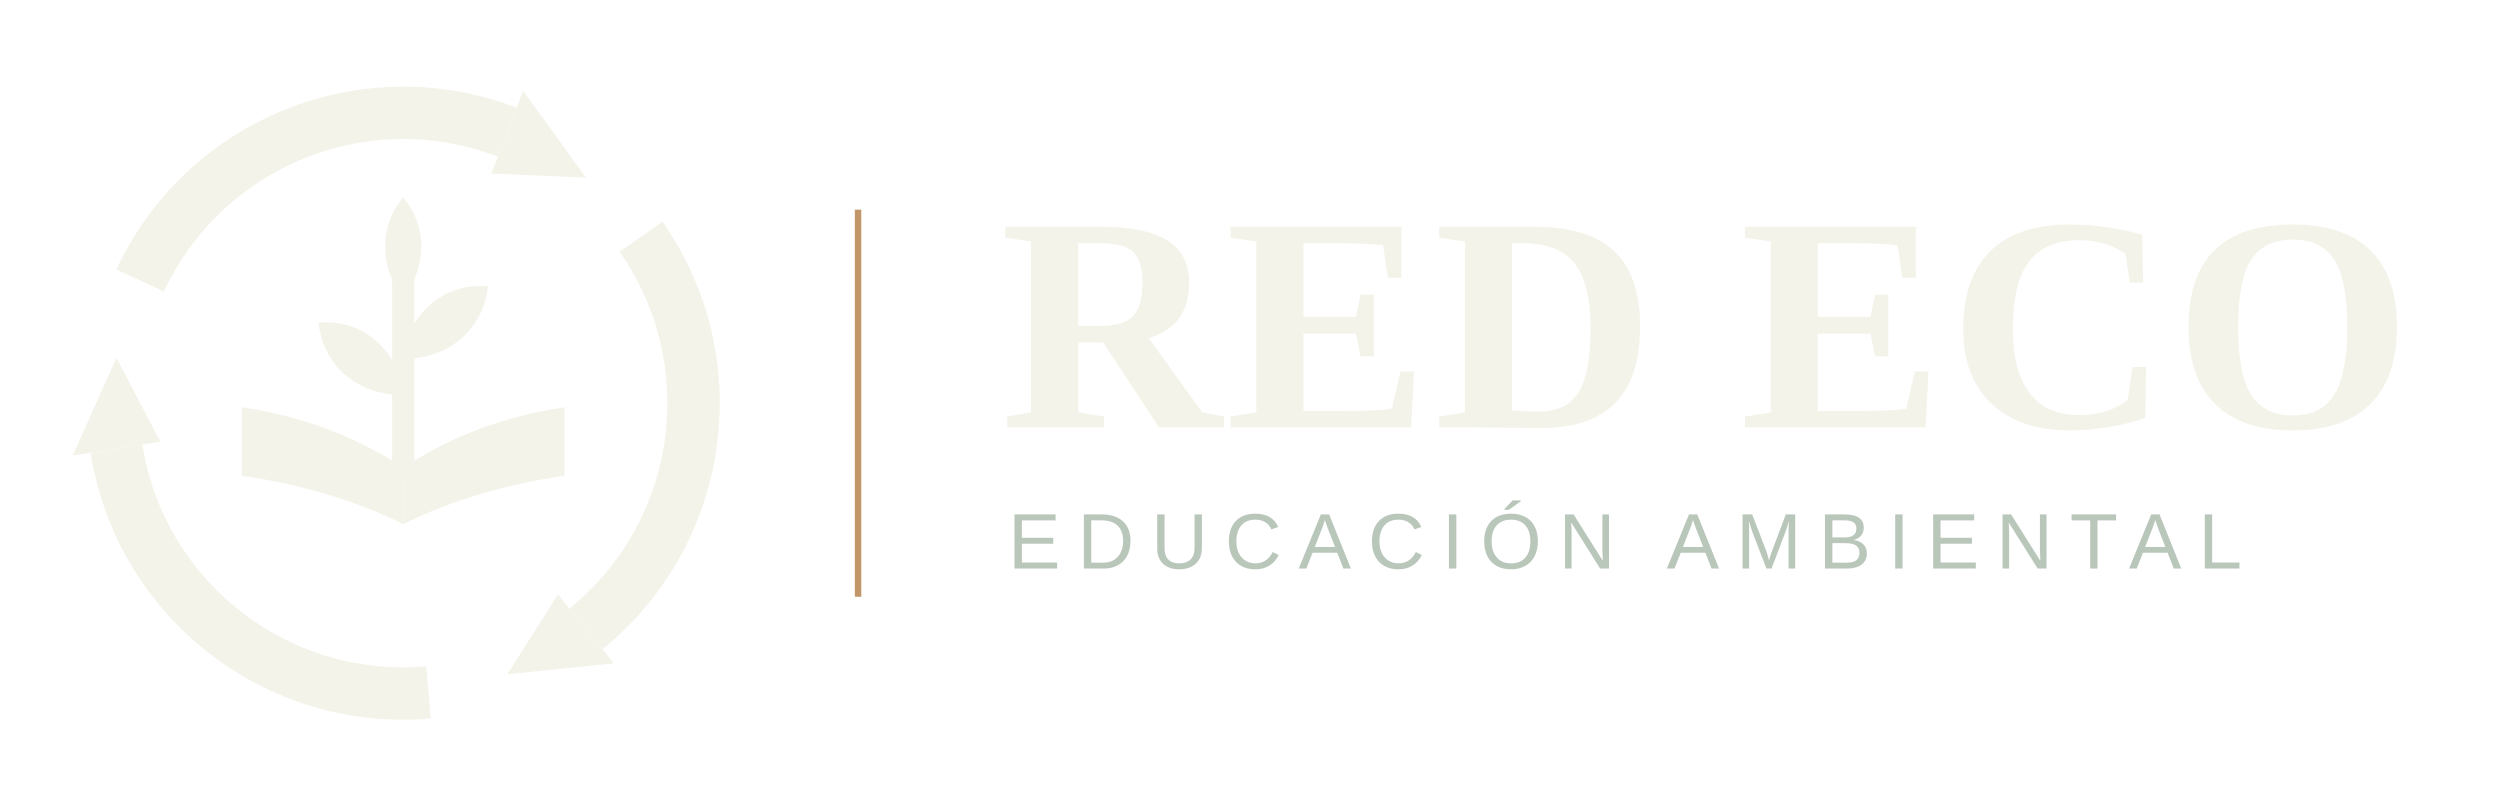
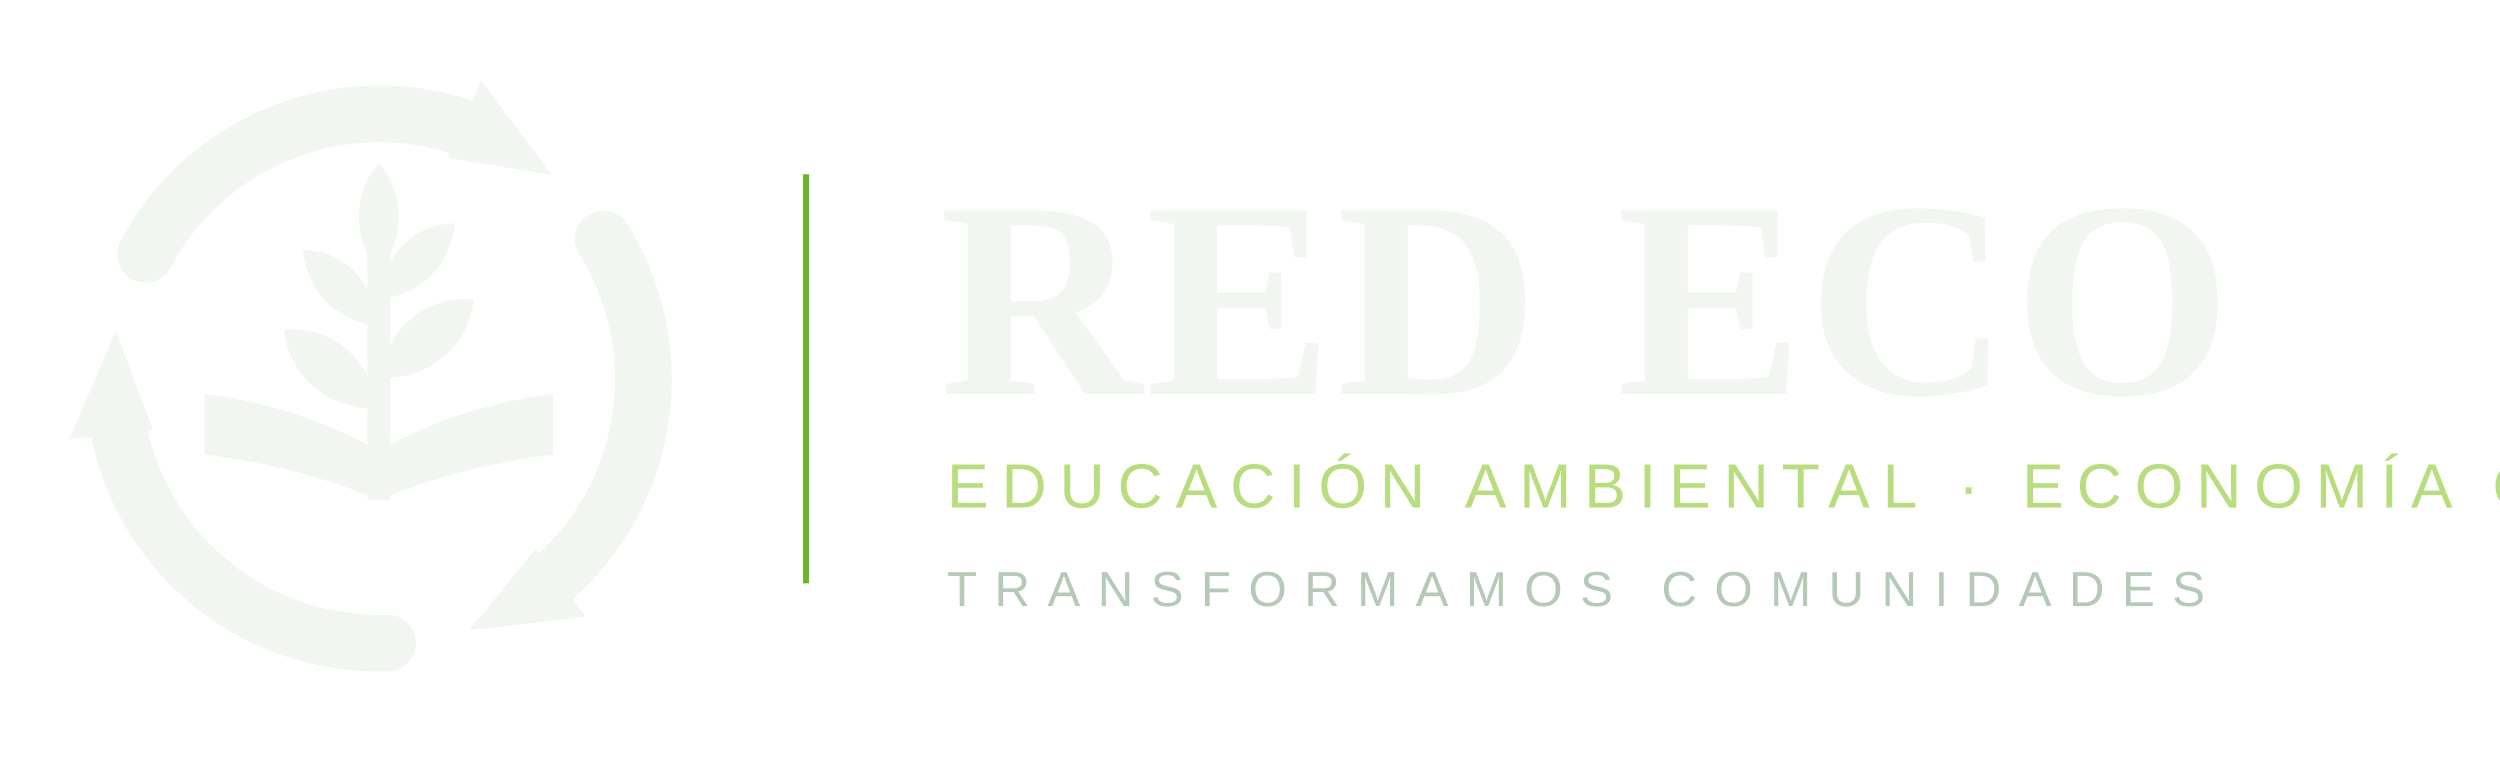
- <svg xmlns="http://www.w3.org/2000/svg" viewBox="0 0 620 200" width="620" height="200">
-   <g fill="#f4f3ea" stroke="#f4f3ea">
+ <svg xmlns="http://www.w3.org/2000/svg" viewBox="0 0 660 200" width="660" height="200">
+   <g>
    <g>
-       <path d="M34.75 69.57 A 72 72 0 0 1 125.80 32.78" fill="none" stroke-width="13" />
-       <path d="M129.75 22.51 L145.31 44.05 L121.86 43.05 Z" stroke="none" />
+       <path d="M38.42 67.13 A 70 70 0 0 1 121.63 33.42" fill="none" stroke="#f2f6f0" stroke-width="15" stroke-linecap="round" />
+       <path d="M127.05 21.20 L145.66 46.20 L118.20 41.68 Z" fill="#f2f6f0" />
    </g>
    <g transform="rotate(120 100 100)">
-       <path d="M34.75 69.57 A 72 72 0 0 1 125.80 32.78" fill="none" stroke-width="13" />
-       <path d="M129.75 22.51 L145.31 44.05 L121.86 43.05 Z" stroke="none" />
+       <path d="M38.42 67.13 A 70 70 0 0 1 121.63 33.42" fill="none" stroke="#f2f6f0" stroke-width="15" stroke-linecap="round" />
+       <path d="M127.05 21.20 L145.66 46.20 L118.20 41.68 Z" fill="#f2f6f0" />
    </g>
    <g transform="rotate(240 100 100)">
-       <path d="M34.75 69.57 A 72 72 0 0 1 125.80 32.78" fill="none" stroke-width="13" />
-       <path d="M129.75 22.51 L145.31 44.05 L121.86 43.05 Z" stroke="none" />
+       <path d="M38.42 67.13 A 70 70 0 0 1 121.63 33.42" fill="none" stroke="#f2f6f0" stroke-width="15" stroke-linecap="round" />
+       <path d="M127.05 21.20 L145.66 46.20 L118.20 41.68 Z" fill="#f2f6f0" />
    </g>
-     <path d="M100 116 C88 108, 74 103, 60 101 L60 118 C74 120, 88 124, 100 130 Z" stroke="none" />
-     <path d="M100 116 C112 108, 126 103, 140 101 L140 118 C126 120, 112 124, 100 130 Z" stroke="none" />
-     <path d="M100 98 C88 98, 80 90, 79 80 C90 79, 99 87, 100 98 Z" stroke="none" />
-     <path d="M100 89 C112 89, 120 81, 121 71 C110 70, 101 78, 100 89 Z" stroke="none" />
-     <path d="M100 74 C94 66, 94 56, 100 49 C106 56, 106 66, 100 74 Z" stroke="none" />
+     <path d="M100 119 C86 111, 70 106, 54 104 L54 120 C70 122, 86 126, 100 132 Z" fill="#f2f6f0" />
+     <path d="M100 119 C114 111, 130 106, 146 104 L146 120 C130 122, 114 126, 100 132 Z" fill="#f2f6f0" />
+     <path d="M97 119 L103 119 L103 132 L97 132 Z" fill="#f2f6f0" opacity="1" />
+     <path d="M100 120 C100 104, 100 88, 100 56" fill="none" stroke="#f2f6f0" stroke-width="6" stroke-linecap="round" />
+     <path d="M100 108 C86 108, 76 99, 75 87 C89 86, 98 96, 100 108 Z" fill="#f2f6f0" />
+     <path d="M100 100 C114 100, 124 91, 125 79 C111 78, 102 88, 100 100 Z" fill="#f2f6f0" />
+     <path d="M100 86 C89 85, 81 77, 80 66 C91 66, 99 75, 100 86 Z" fill="#f2f6f0" />
+     <path d="M100 79 C111 78, 119 70, 120 59 C109 59, 101 68, 100 79 Z" fill="#f2f6f0" />
+     <path d="M100 72 C93 63, 93 51, 100 43 C107 51, 107 63, 100 72 Z" fill="#f2f6f0" />
  </g>
-   <path d="M100 116 C100 102, 100 88, 100 62" fill="none" stroke="#f4f3ea" stroke-width="5.5" stroke-linecap="round" />
-   <rect x="212" y="52" width="1.6" height="96" fill="#c1976a" />
-   <text x="248" y="106" font-family="Literata, Georgia, 'Times New Roman', serif" font-size="76" font-weight="700" letter-spacing="1" fill="#f4f3ea">RED ECO</text>
-   <text x="250" y="141" font-family="Archivo, 'Helvetica Neue', Arial, sans-serif" font-size="19.5" letter-spacing="4.2" fill="#b9c6ba">EDUCACIÓN AMBIENTAL</text>
+   <rect x="212" y="46" width="1.6" height="108" fill="#6cb42c" />
+   <text x="248" y="104" font-family="Literata, Georgia, 'Times New Roman', serif" font-size="74" font-weight="700" letter-spacing="1" fill="#f2f6f0">RED ECO</text>
+   <text x="250" y="134" font-family="Archivo, 'Helvetica Neue', Arial, sans-serif" font-size="16.5" letter-spacing="3.4" fill="#b8dd7e">
+     EDUCACIÓN AMBIENTAL · ECONOMÍA CIRCULAR · ESG
+   </text>
+   <text x="250" y="160" font-family="Archivo, 'Helvetica Neue', Arial, sans-serif" font-size="13" letter-spacing="4.6" fill="#b4c9b6">
+     TRANSFORMAMOS COMUNIDADES
+   </text>
</svg>
